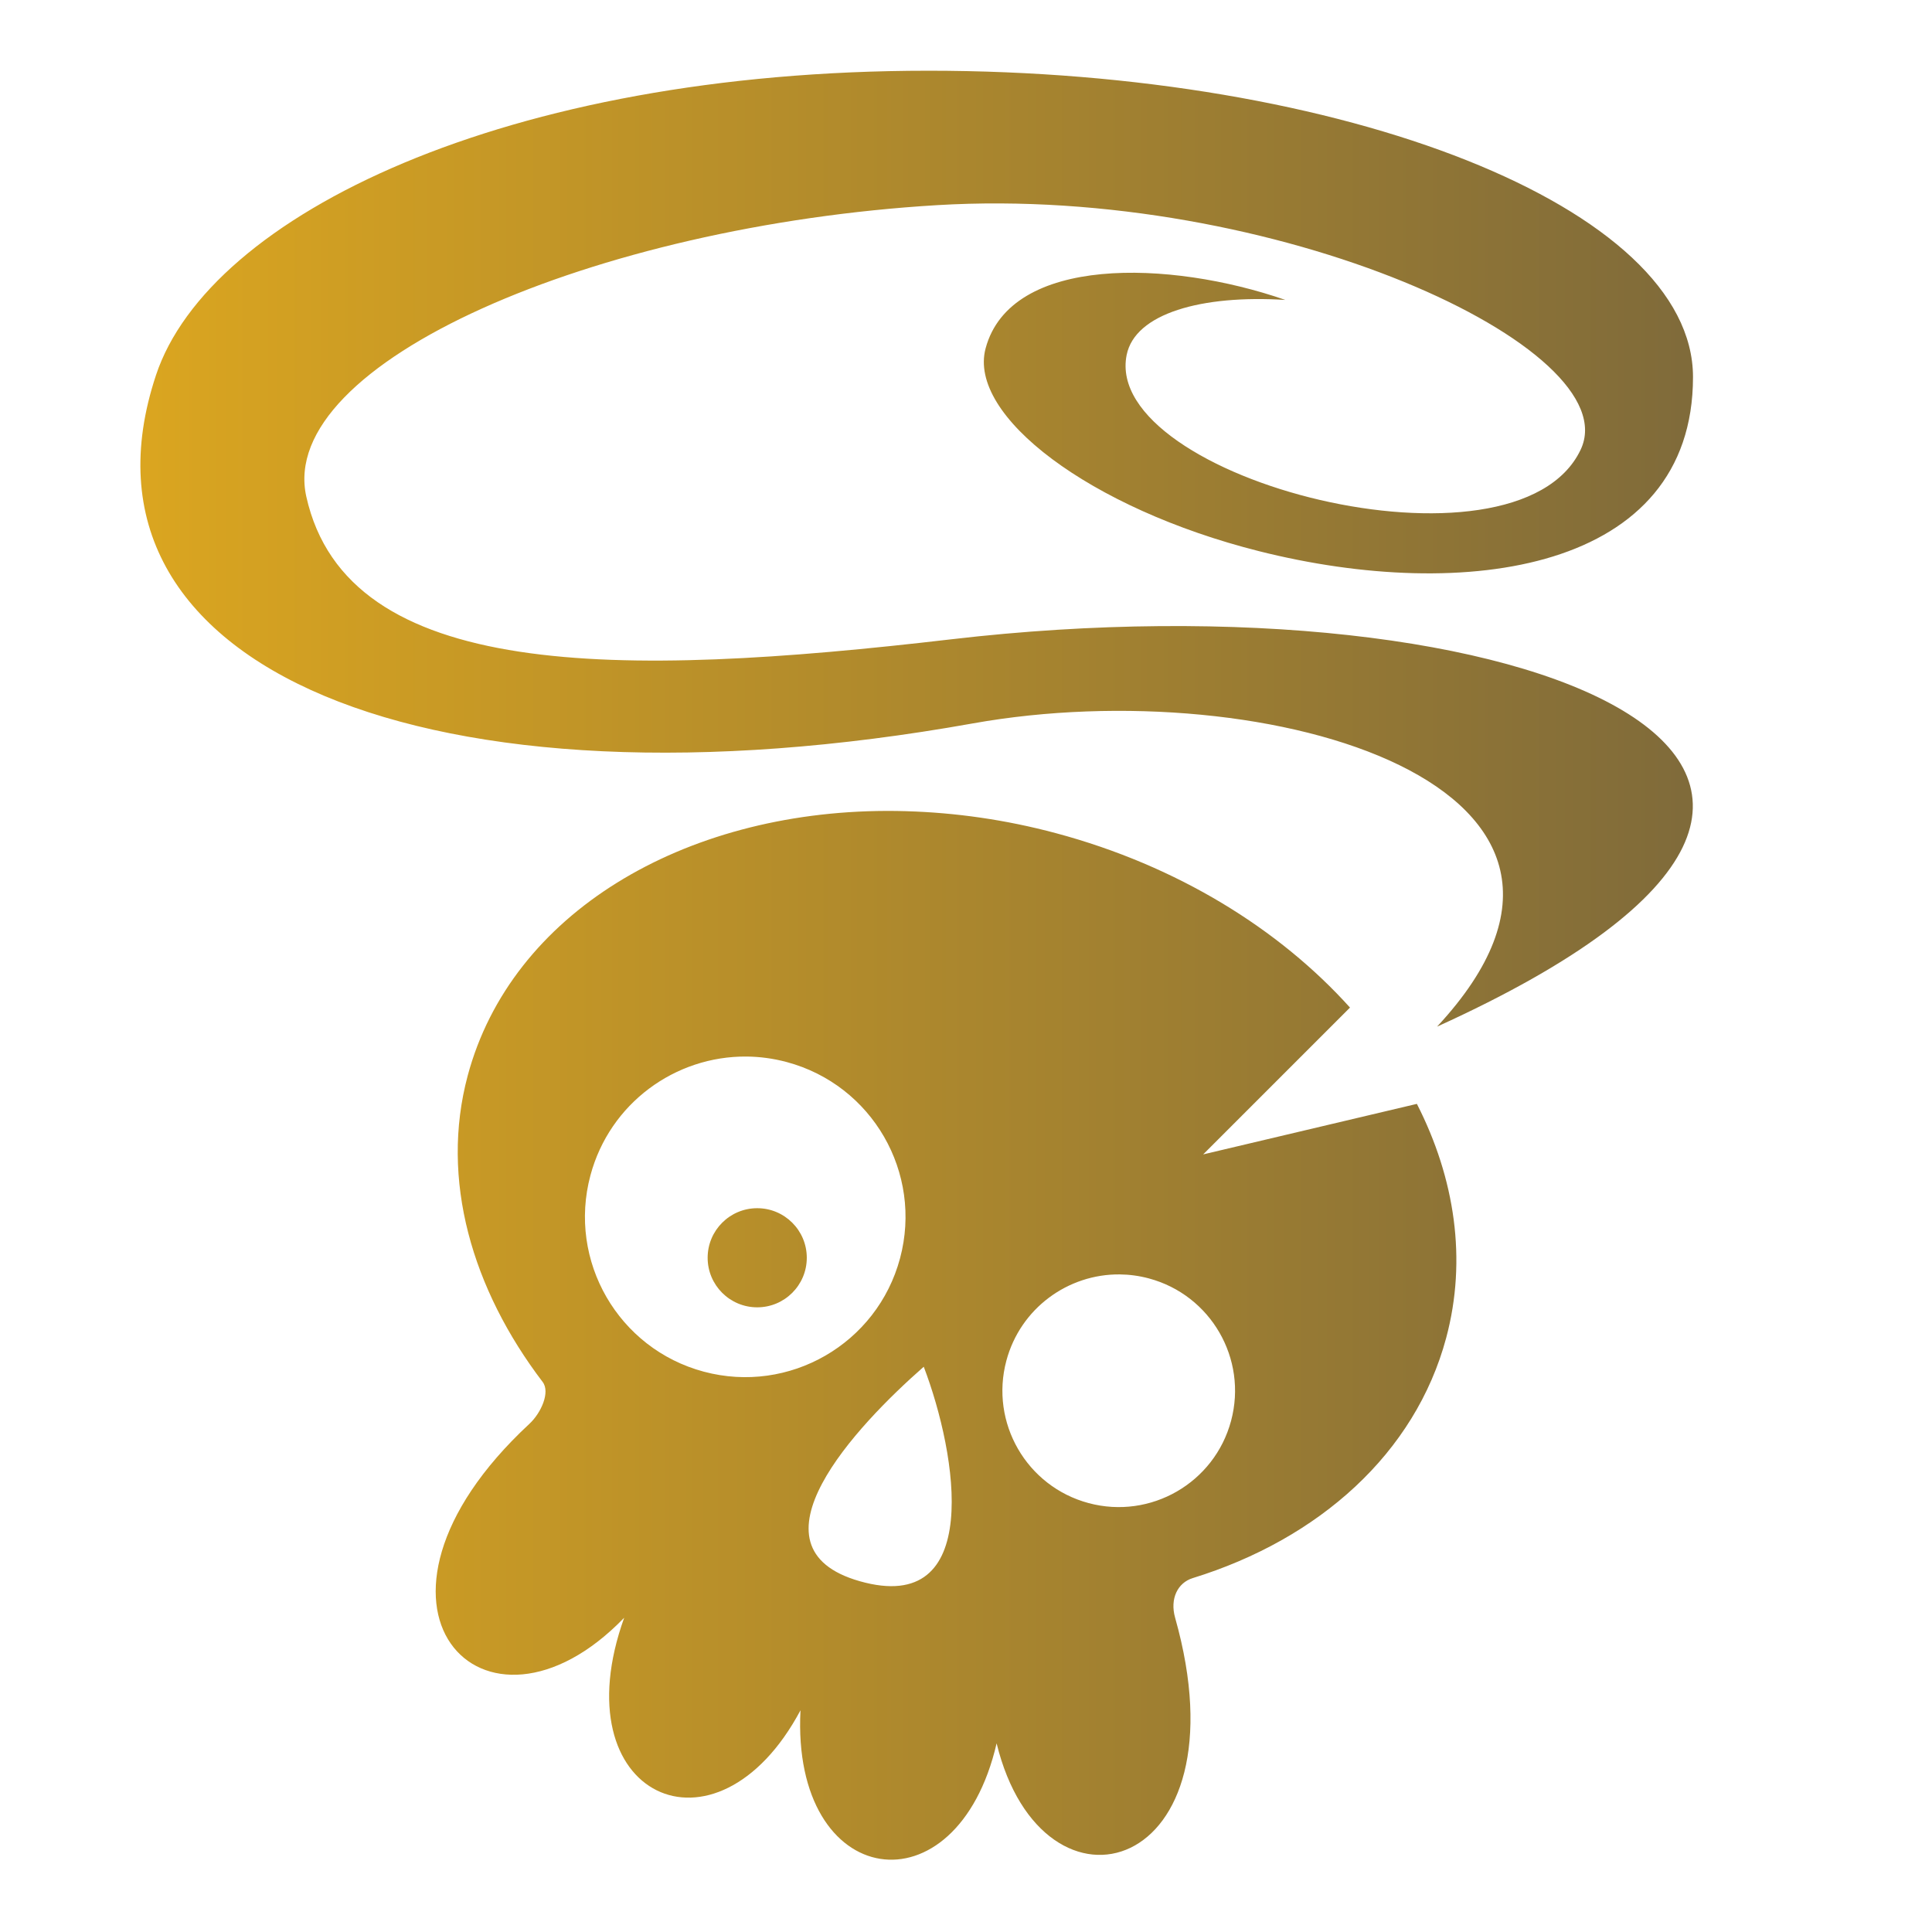
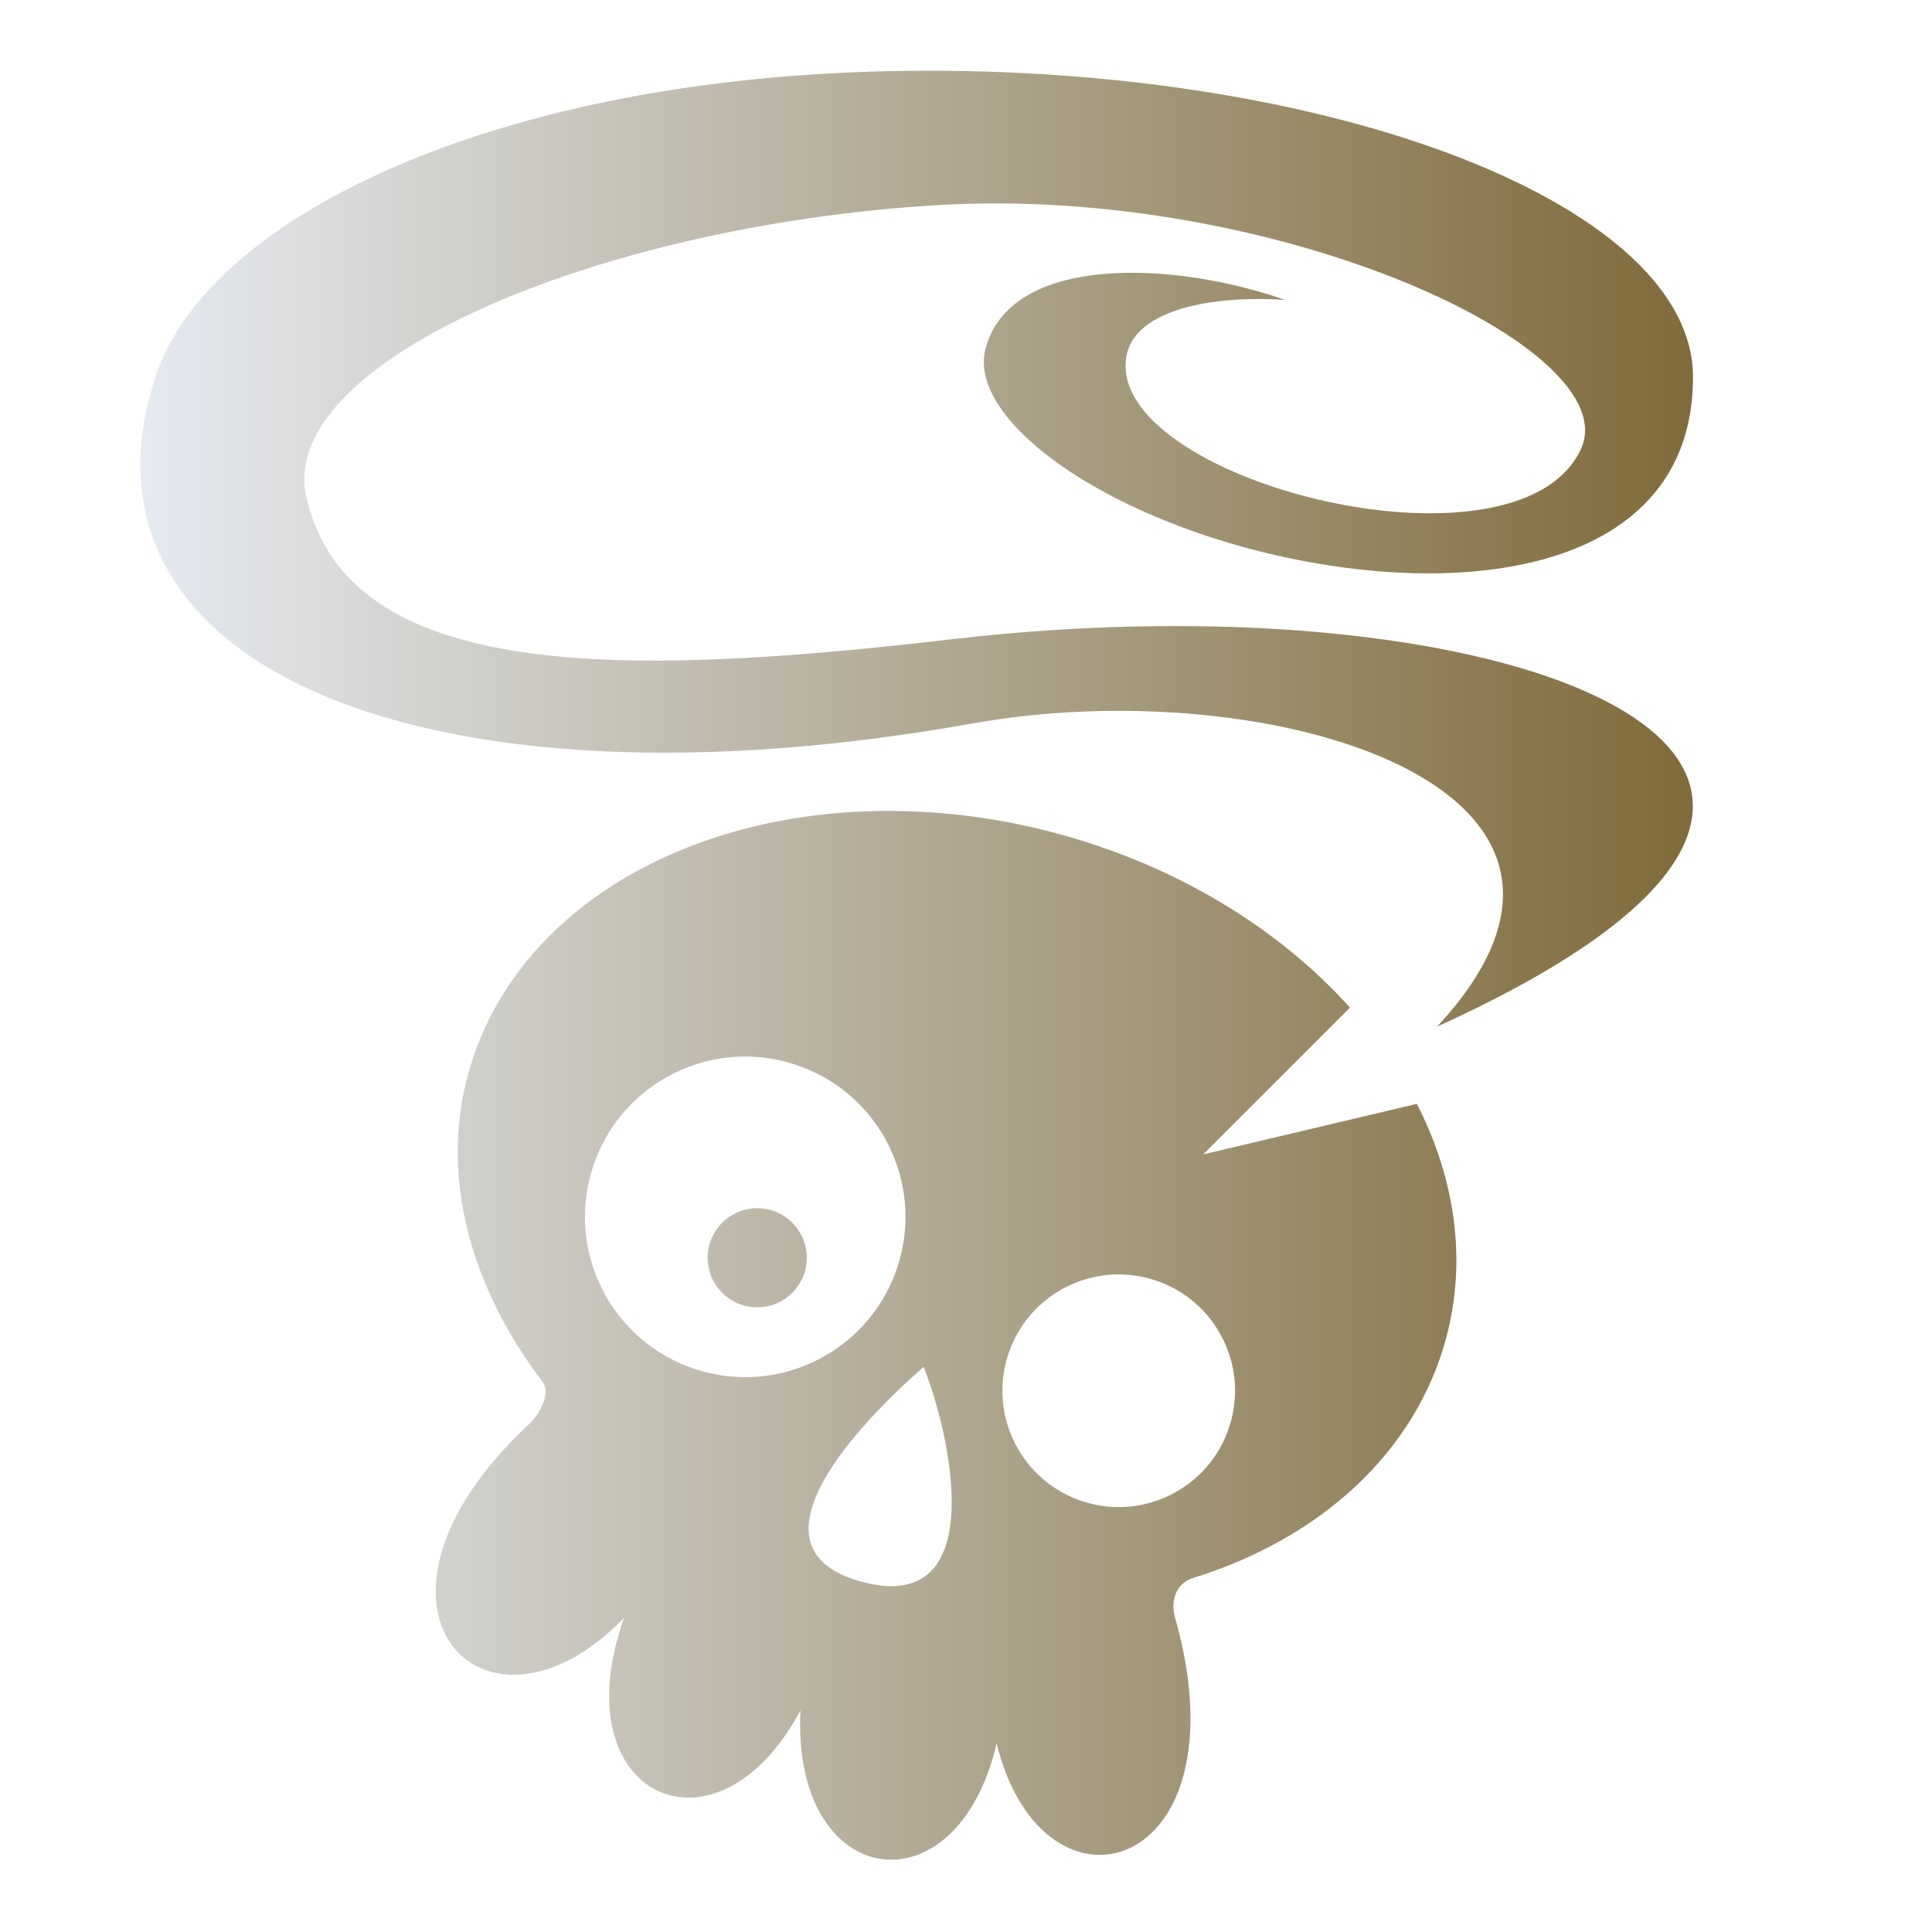
<svg xmlns="http://www.w3.org/2000/svg" viewBox="0 0 512 512" width="512" height="512" style="height: 512px; width: 512px;">
  <defs>
    <linearGradient id="lorc-stoned-skull-gradient-1">
-       <stop offset="0%" stop-color="#daa520" stop-opacity="1" />
+       <stop offset="0%" stop-color="#e5e9f0" stop-opacity="1" />
      <stop offset="100%" stop-color="#806b3a" stop-opacity="1" />
    </linearGradient>
  </defs>
  <g class="" transform="translate(0,0)" style="">
    <path d="M246.008 18.742C134.098 18.74 55.435 57.028 41.34 99.412h.002c-25.93 77.97 72.846 117.983 216.416 92.307 78.262-14 182.29 16.69 123.08 80.35 151.465-68.768 22.753-120.352-128.742-102.648-88.326 10.322-160.02 11.012-170.92-37.805-7.92-35.467 76.538-71.817 167.17-77.25 89.626-5.373 183.32 37.95 170.533 64.828-17.172 36.097-126.9 7.75-120.308-25.113 2.21-11.017 19.864-15.988 42.05-14.6-30.58-10.615-72.8-11.888-79.427 12.846-4.788 17.872 27.71 42.46 72.418 53.73 54.674 13.782 115.05 5.32 115.05-46.136 0-44.9-92.297-81.18-202.655-81.18zM234.928 214.9c-53.913.166-99.455 27.145-110.98 70.15-7.384 27.56 1.155 56.586 19.86 81.18 2.062 2.712-.42 8.23-3.505 11.094-51.883 48.172-12.11 89.938 25.113 51.393-16.988 47.312 24.365 66.46 46.72 24.53-2.453 47.795 41.422 54.253 51.977 8.76 12.305 50.245 66.506 34.658 47.305-33.29-1.426-5.044.676-9.273 4.672-10.506 33.486-10.338 58.973-33.09 67.164-63.66 5.56-20.75 2.315-42.26-7.766-62.013l-56.636 13.39 38.91-38.91c-18.736-20.818-45.76-37.6-77.88-46.206-13.436-3.6-26.748-5.462-39.712-5.837v-.004c-1.756-.052-3.503-.075-5.242-.07zm-37.04 65.096c3.502.035 7.058.51 10.598 1.457 22.658 6.07 36.103 29.36 30.032 52.018-6.07 22.658-29.36 36.103-52.018 30.032-22.657-6.07-36.102-29.36-30.03-52.018 5.12-19.117 22.5-31.676 41.417-31.488zm2.782 40.19c-7.255 0-13.137 5.883-13.137 13.136 0 7.253 5.882 13.133 13.137 13.133 7.255 0 13.137-5.88 13.137-13.133 0-7.255-5.882-13.136-13.137-13.136zm96.088 17.546c2.542.026 5.124.37 7.693 1.057 16.445 4.405 26.202 21.307 21.796 37.75-4.406 16.445-21.308 26.204-37.752 21.798-16.443-4.406-26.2-21.308-21.795-37.752 3.717-13.874 16.33-22.99 30.058-22.854zm-51.955 24.47c8.905 23.324 15.9 66.205-16.97 56.83-31.33-8.898-.897-41.16 16.97-56.83z" fill="url(#lorc-stoned-skull-gradient-1)" />
  </g>
</svg>
